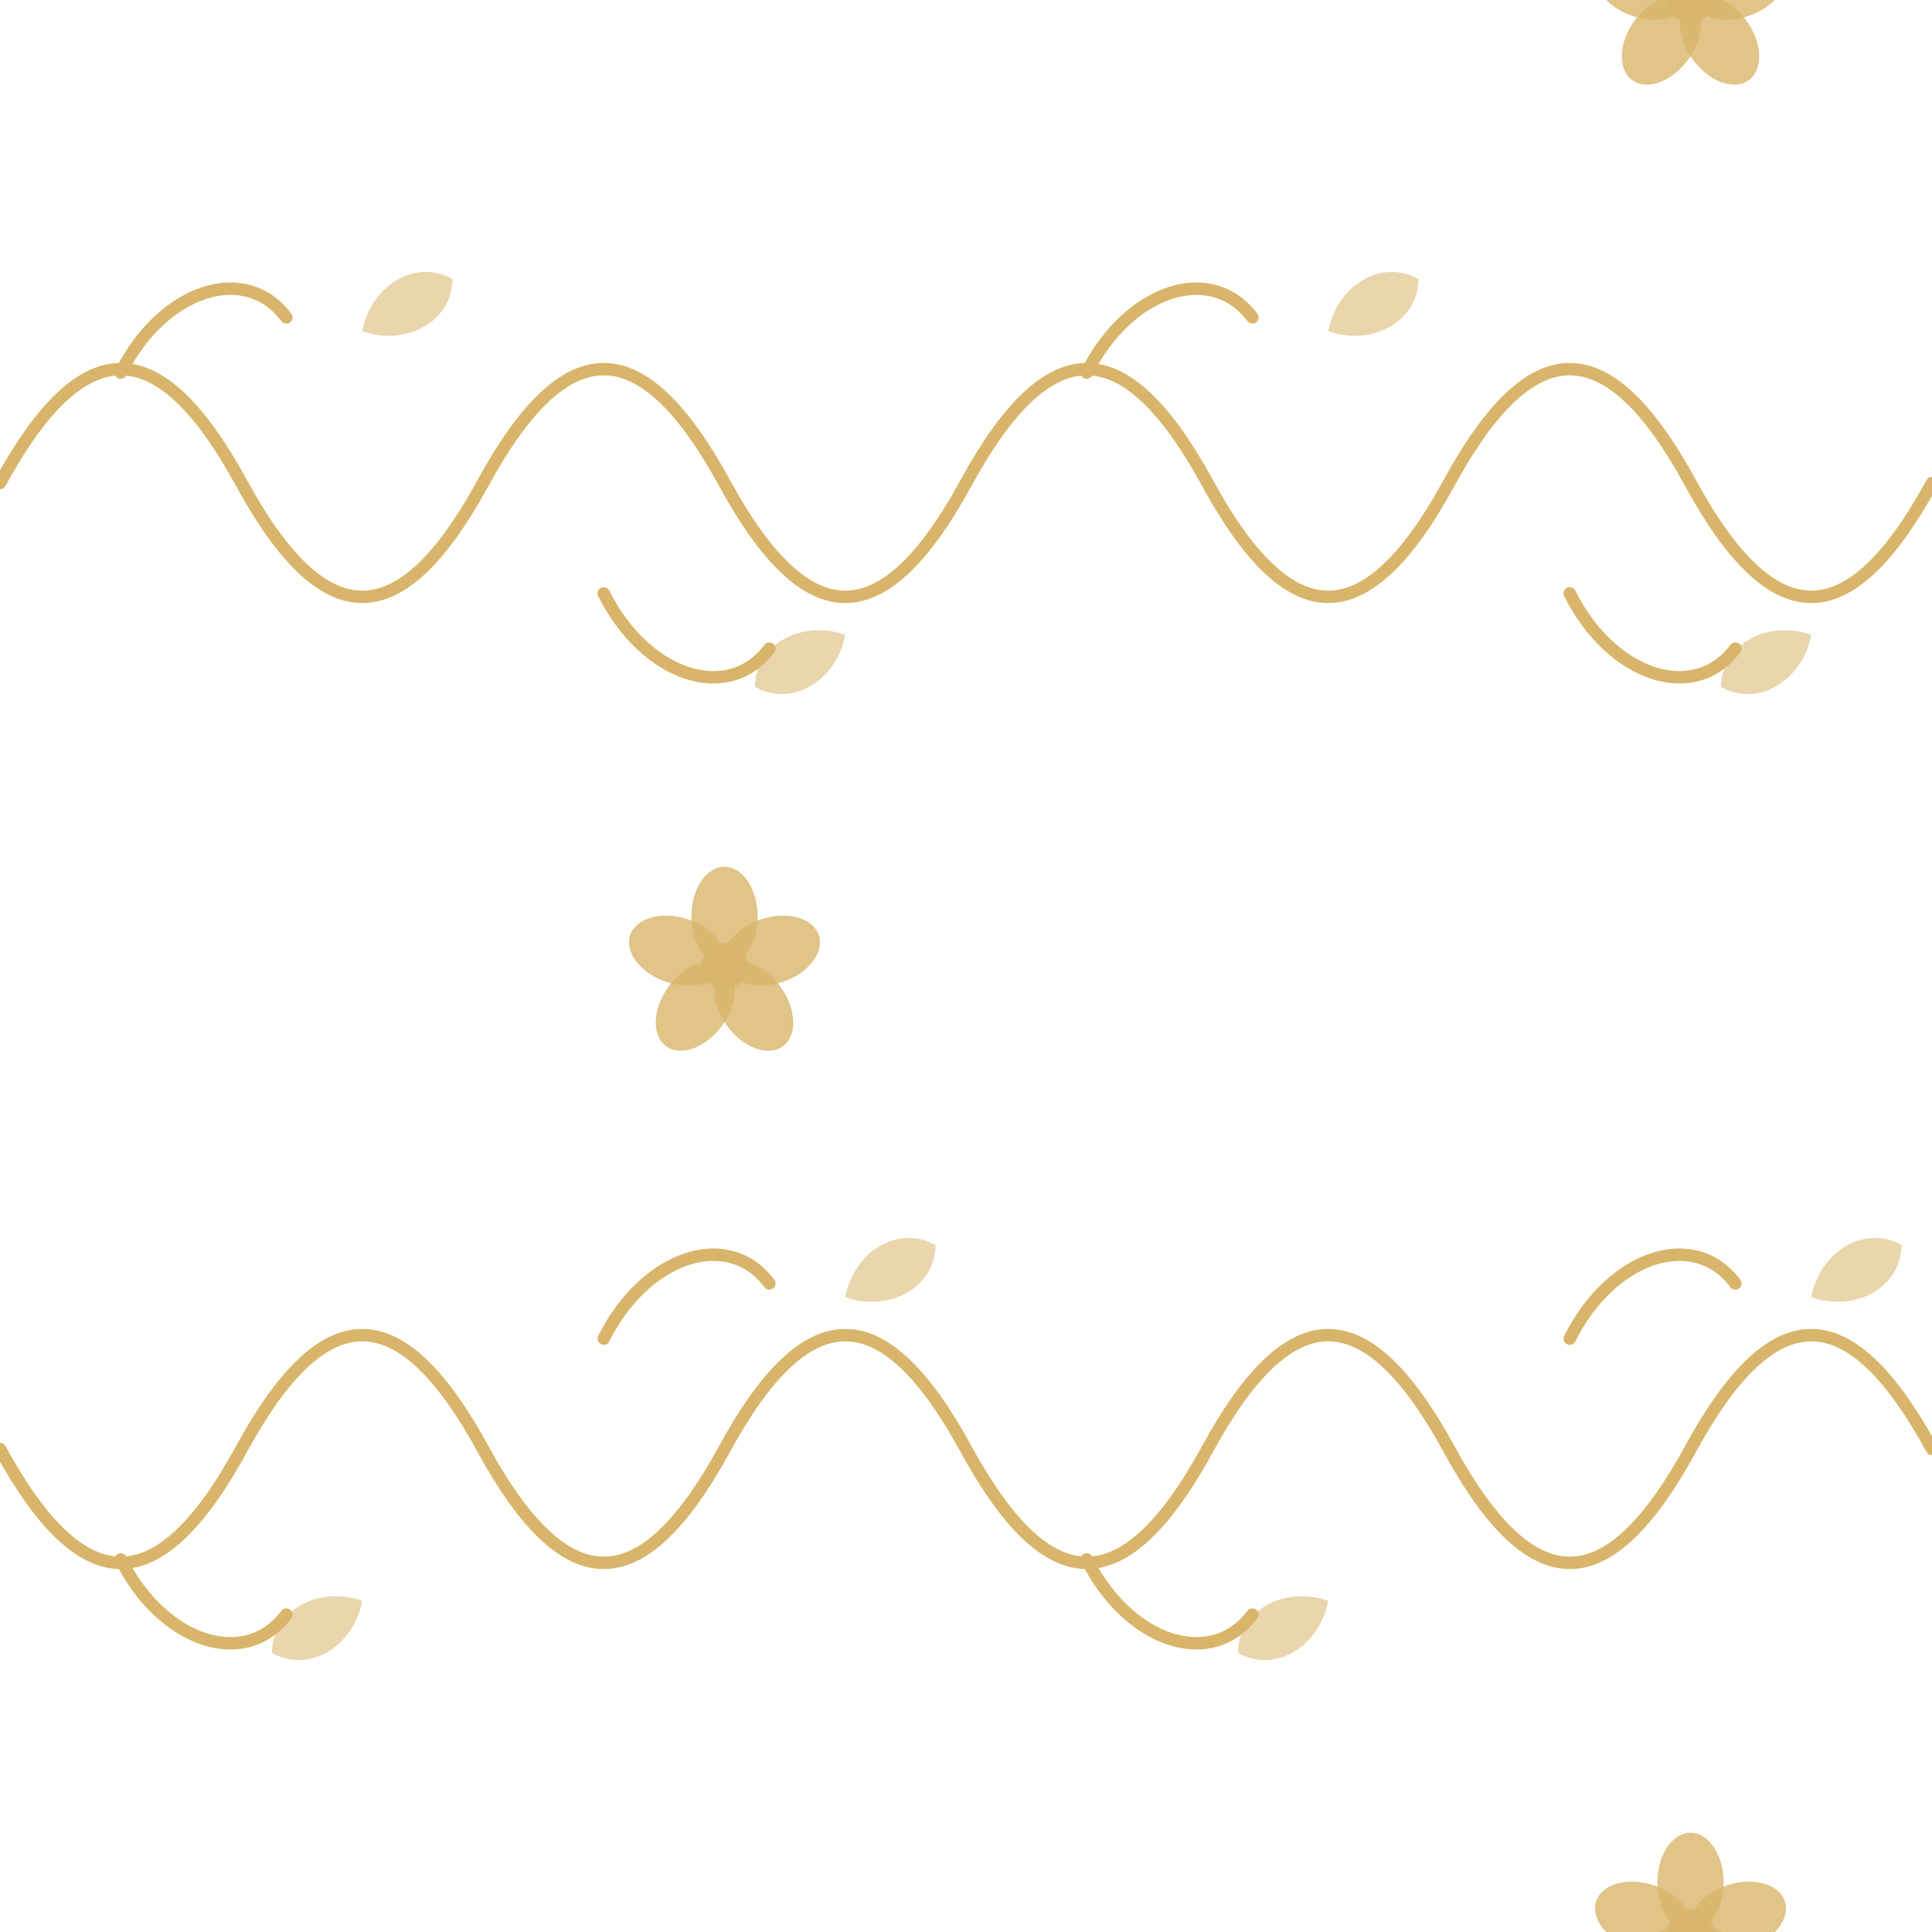
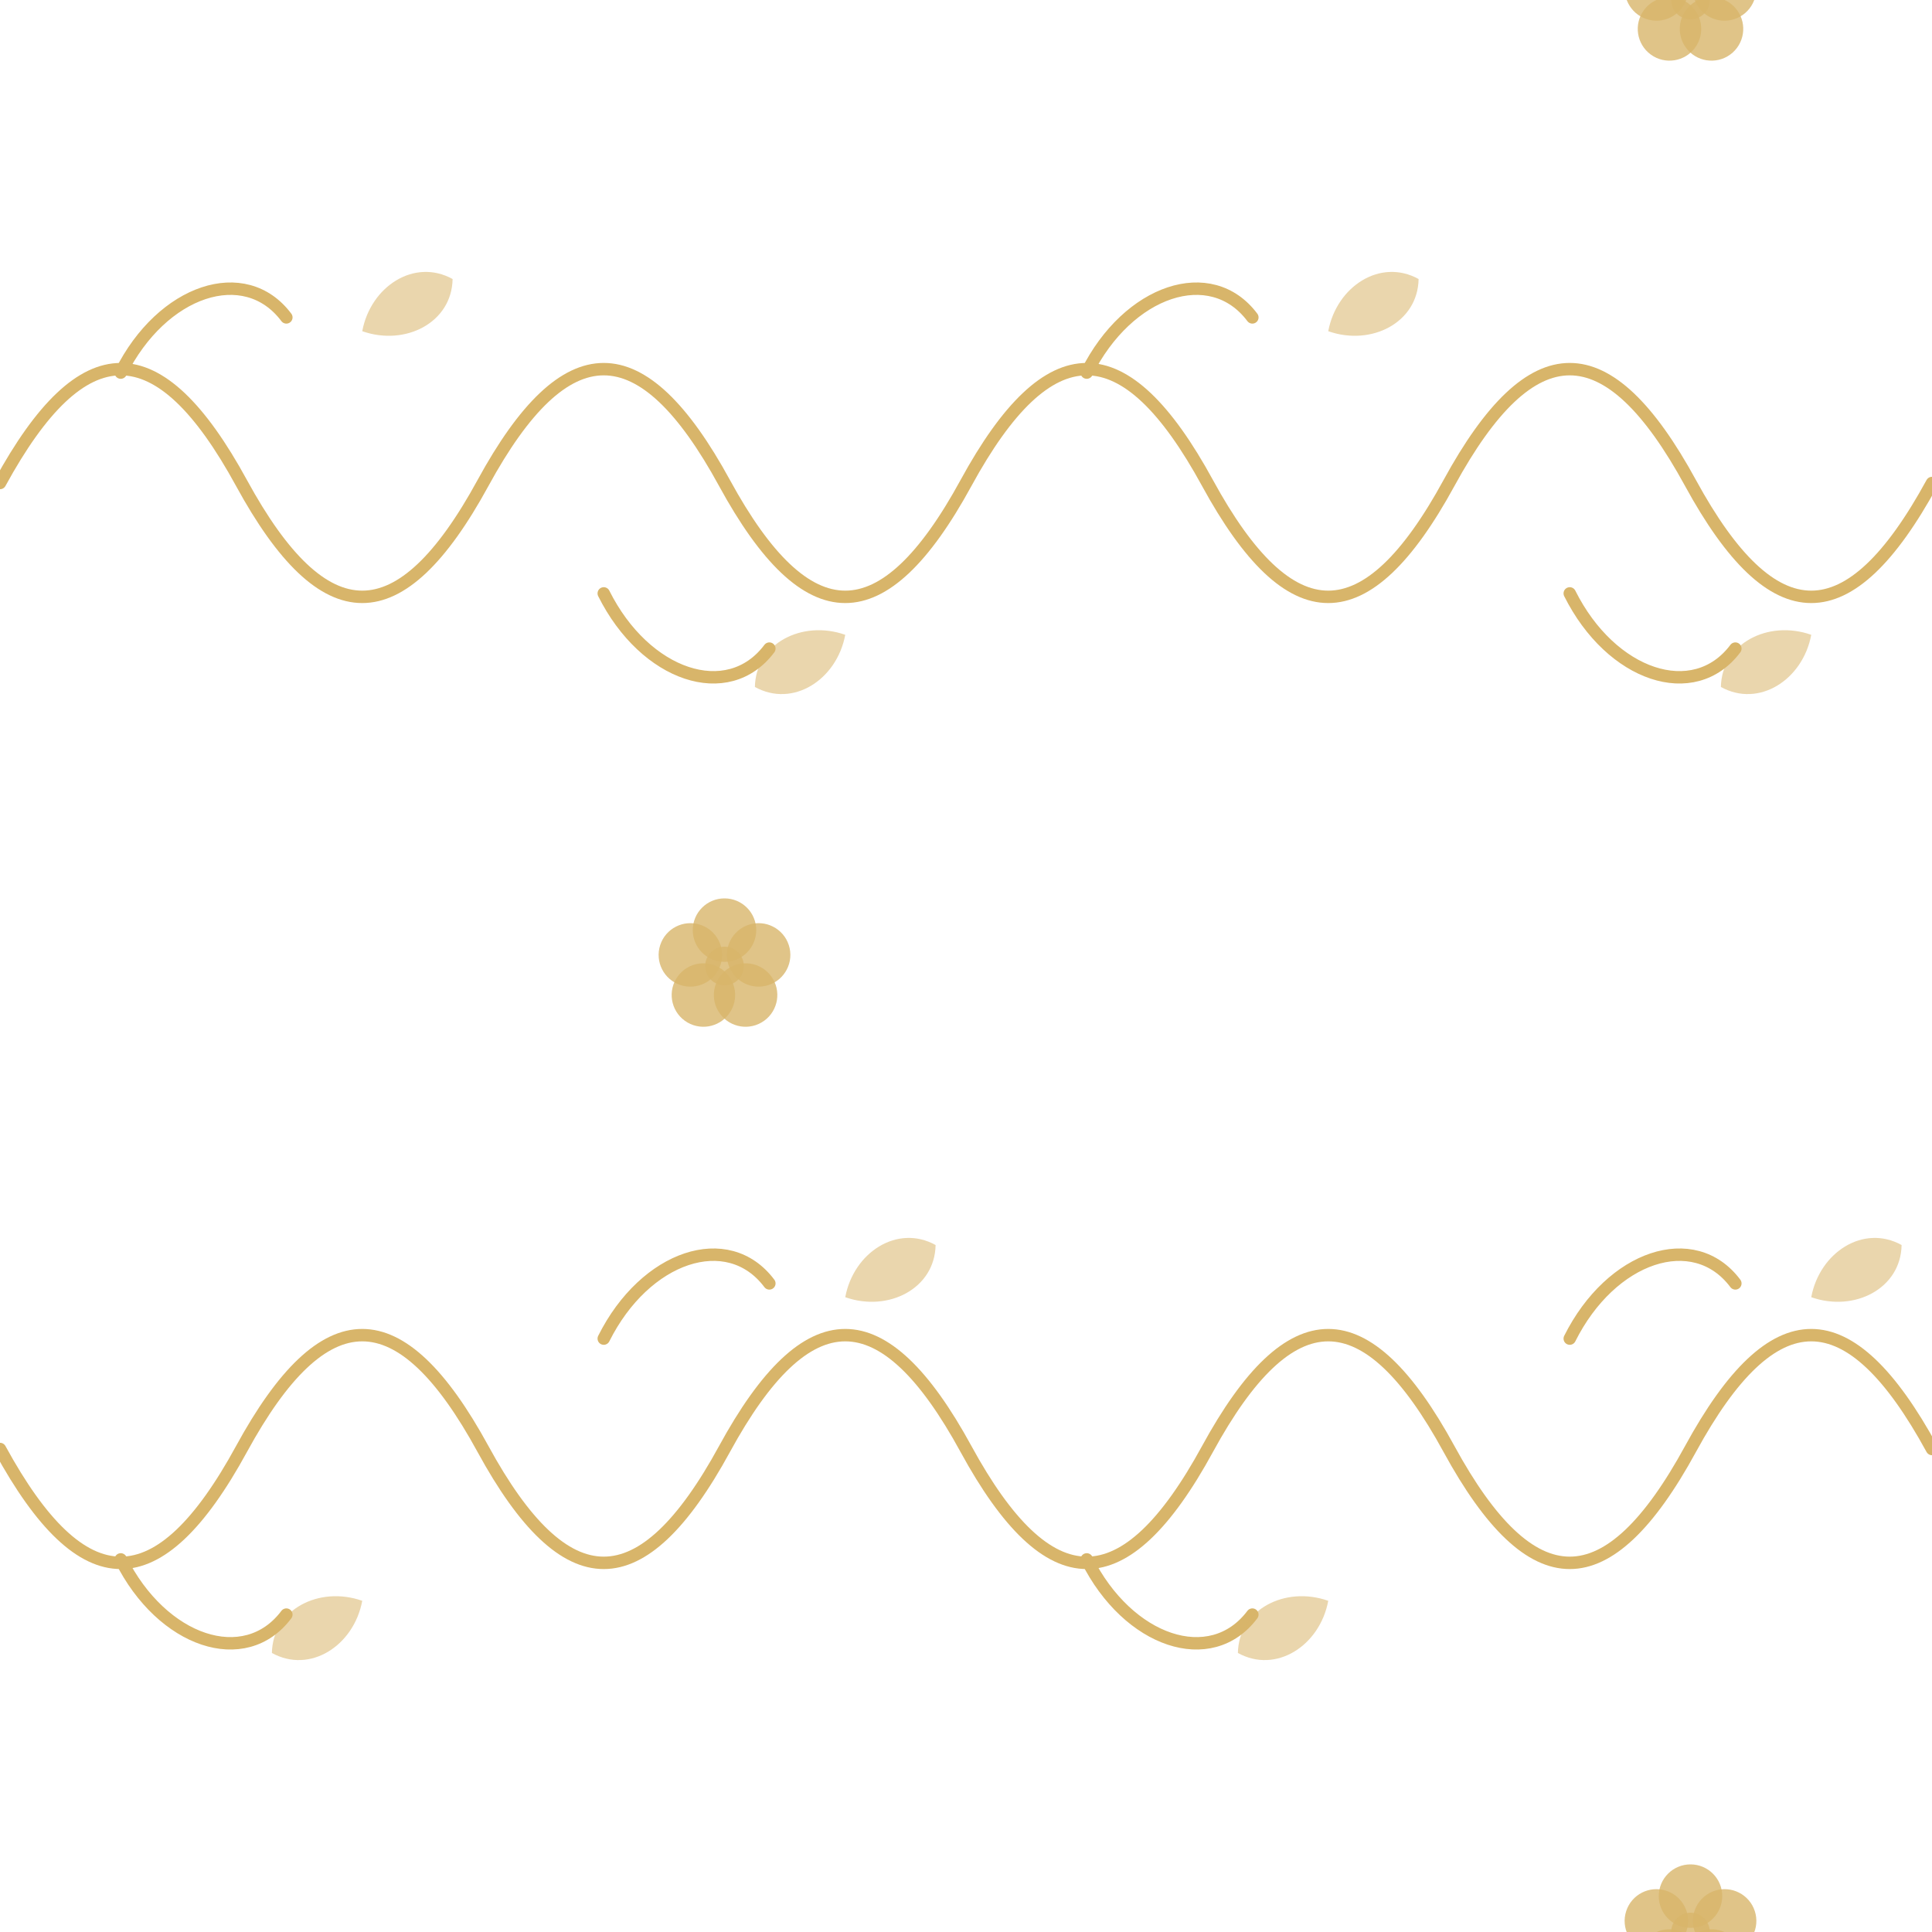
<svg xmlns="http://www.w3.org/2000/svg" width="140" height="140" viewBox="0 0 140 140">
  <g fill="none" stroke="#d8b56a" stroke-width="0.9" stroke-linecap="round">
    <path d="M0 35C6.0 24 11.5 24 17.5 35C23.5 46 29.0 46 35 35C41.0 24 46.5 24 52.5 35C58.5 46 64.0 46 70 35C76.0 24 81.5 24 87.5 35C93.5 46 99.0 46 105 35C111.0 24 116.5 24 122.5 35C128.5 46 134.0 46 140 35" />
    <path d="M0 105C6.0 116 11.5 116 17.5 105C23.5 94 29.0 94 35 105C41.0 116 46.5 116 52.5 105C58.5 94 64.0 94 70 105C76.0 116 81.5 116 87.5 105C93.5 94 99.0 94 105 105C111.0 116 116.5 116 122.5 105C128.5 94 134.0 94 140 105" />
    <path d="M8.75 27c3 -6 9 -8 12 -4" />
    <path d="M43.75 43c3 6 9 8 12 4" />
    <path d="M78.75 27c3 -6 9 -8 12 -4" />
    <path d="M113.75 43c3 6 9 8 12 4" />
    <path d="M8.75 113c3 6 9 8 12 4" />
    <path d="M43.75 97c3 -6 9 -8 12 -4" />
    <path d="M78.75 113c3 6 9 8 12 4" />
    <path d="M113.75 97c3 -6 9 -8 12 -4" />
  </g>
  <g fill="#d8b56a" fill-opacity=".55">
    <path transform="translate(26.25 24) rotate(-30) scale(0.9)" d="M0 0C2.4-2.8 6.6-3 8.4 0C6.6 3 2.4 2.8 0 0z" />
    <path transform="translate(61.25 46) rotate(150) scale(0.9)" d="M0 0C2.4-2.8 6.6-3 8.4 0C6.6 3 2.4 2.8 0 0z" />
    <path transform="translate(96.25 24) rotate(-30) scale(0.9)" d="M0 0C2.4-2.8 6.6-3 8.4 0C6.6 3 2.4 2.8 0 0z" />
    <path transform="translate(131.25 46) rotate(150) scale(0.9)" d="M0 0C2.4-2.8 6.6-3 8.4 0C6.6 3 2.4 2.8 0 0z" />
    <path transform="translate(26.25 116) rotate(150) scale(0.9)" d="M0 0C2.4-2.8 6.6-3 8.4 0C6.6 3 2.4 2.8 0 0z" />
    <path transform="translate(61.25 94) rotate(-30) scale(0.9)" d="M0 0C2.4-2.8 6.6-3 8.4 0C6.6 3 2.4 2.8 0 0z" />
    <path transform="translate(96.25 116) rotate(150) scale(0.9)" d="M0 0C2.4-2.8 6.6-3 8.4 0C6.6 3 2.4 2.8 0 0z" />
    <path transform="translate(131.25 94) rotate(-30) scale(0.9)" d="M0 0C2.4-2.8 6.6-3 8.4 0C6.6 3 2.4 2.8 0 0z" />
  </g>
  <g fill="#d8b56a" fill-opacity=".8">
-     <ellipse cx="52.5" cy="66.4" rx="2.40" ry="3.59" transform="rotate(0 52.5 70)" />
-     <ellipse cx="52.5" cy="66.4" rx="2.40" ry="3.59" transform="rotate(72 52.5 70)" />
-     <ellipse cx="52.5" cy="66.4" rx="2.40" ry="3.59" transform="rotate(144 52.5 70)" />
-     <ellipse cx="52.5" cy="66.4" rx="2.40" ry="3.59" transform="rotate(216 52.5 70)" />
-     <ellipse cx="52.5" cy="66.4" rx="2.40" ry="3.59" transform="rotate(288 52.5 70)" />
-     <circle cx="52.5" cy="70" r="1.68" />
-     <ellipse cx="122.5" cy="-3.59" rx="2.40" ry="3.59" transform="rotate(0 122.5 0)" />
-     <ellipse cx="122.5" cy="-3.59" rx="2.40" ry="3.59" transform="rotate(72 122.5 0)" />
-     <ellipse cx="122.5" cy="-3.59" rx="2.40" ry="3.59" transform="rotate(144 122.5 0)" />
-     <ellipse cx="122.5" cy="-3.59" rx="2.40" ry="3.59" transform="rotate(216 122.5 0)" />
-     <ellipse cx="122.5" cy="-3.59" rx="2.40" ry="3.59" transform="rotate(288 122.5 0)" />
-     <circle cx="122.5" cy="0" r="1.68" />
-     <ellipse cx="122.5" cy="136.4" rx="2.40" ry="3.59" transform="rotate(0 122.5 140)" />
-     <ellipse cx="122.5" cy="136.4" rx="2.40" ry="3.59" transform="rotate(72 122.5 140)" />
-     <ellipse cx="122.5" cy="136.4" rx="2.40" ry="3.59" transform="rotate(144 122.5 140)" />
-     <ellipse cx="122.5" cy="136.4" rx="2.40" ry="3.59" transform="rotate(216 122.5 140)" />
-     <ellipse cx="122.5" cy="136.4" rx="2.40" ry="3.59" transform="rotate(288 122.5 140)" />
-     <circle cx="122.5" cy="140" r="1.68" />
-     <ellipse cx="-17.5" cy="-3.59" rx="2.40" ry="3.59" transform="rotate(0 -17.5 0)" />
-     <ellipse cx="-17.5" cy="-3.59" rx="2.40" ry="3.59" transform="rotate(72 -17.5 0)" />
-     <ellipse cx="-17.5" cy="-3.59" rx="2.40" ry="3.59" transform="rotate(144 -17.5 0)" />
-     <ellipse cx="-17.5" cy="-3.59" rx="2.40" ry="3.59" transform="rotate(216 -17.5 0)" />
-     <ellipse cx="-17.5" cy="-3.59" rx="2.40" ry="3.59" transform="rotate(288 -17.5 0)" />
-     <circle cx="-17.5" cy="0" r="1.68" />
+     <circle cx="52.5" cy="67.40" r="2.3" transform="rotate(0 52.5 70)" />
+     <circle cx="52.5" cy="67.40" r="2.3" transform="rotate(72 52.5 70)" />
+     <circle cx="52.5" cy="67.40" r="2.3" transform="rotate(144 52.5 70)" />
+     <circle cx="52.5" cy="67.40" r="2.3" transform="rotate(216 52.5 70)" />
+     <circle cx="52.5" cy="67.40" r="2.3" transform="rotate(288 52.5 70)" />
+     <circle cx="52.5" cy="70" r="1.4" />
+     <circle cx="122.5" cy="-2.59" r="2.3" transform="rotate(0 122.5 0)" />
+     <circle cx="122.5" cy="-2.59" r="2.3" transform="rotate(72 122.5 0)" />
+     <circle cx="122.5" cy="-2.59" r="2.3" transform="rotate(144 122.5 0)" />
+     <circle cx="122.5" cy="-2.59" r="2.3" transform="rotate(216 122.5 0)" />
+     <circle cx="122.5" cy="-2.59" r="2.3" transform="rotate(288 122.5 0)" />
+     <circle cx="122.5" cy="0" r="1.4" />
+     <circle cx="122.5" cy="137.40" r="2.3" transform="rotate(0 122.5 140)" />
+     <circle cx="122.5" cy="137.40" r="2.3" transform="rotate(72 122.5 140)" />
+     <circle cx="122.5" cy="137.40" r="2.3" transform="rotate(144 122.5 140)" />
+     <circle cx="122.5" cy="137.40" r="2.3" transform="rotate(216 122.5 140)" />
+     <circle cx="122.5" cy="137.40" r="2.3" transform="rotate(288 122.5 140)" />
+     <circle cx="122.5" cy="140" r="1.4" />
+     <circle cx="-17.5" cy="-2.59" r="2.3" transform="rotate(0 -17.5 0)" />
+     <circle cx="-17.5" cy="-2.59" r="2.3" transform="rotate(72 -17.5 0)" />
+     <circle cx="-17.5" cy="-2.59" r="2.3" transform="rotate(144 -17.5 0)" />
+     <circle cx="-17.5" cy="-2.59" r="2.3" transform="rotate(216 -17.5 0)" />
+     <circle cx="-17.5" cy="-2.59" r="2.3" transform="rotate(288 -17.5 0)" />
+     <circle cx="-17.5" cy="0" r="1.4" />
  </g>
</svg>
